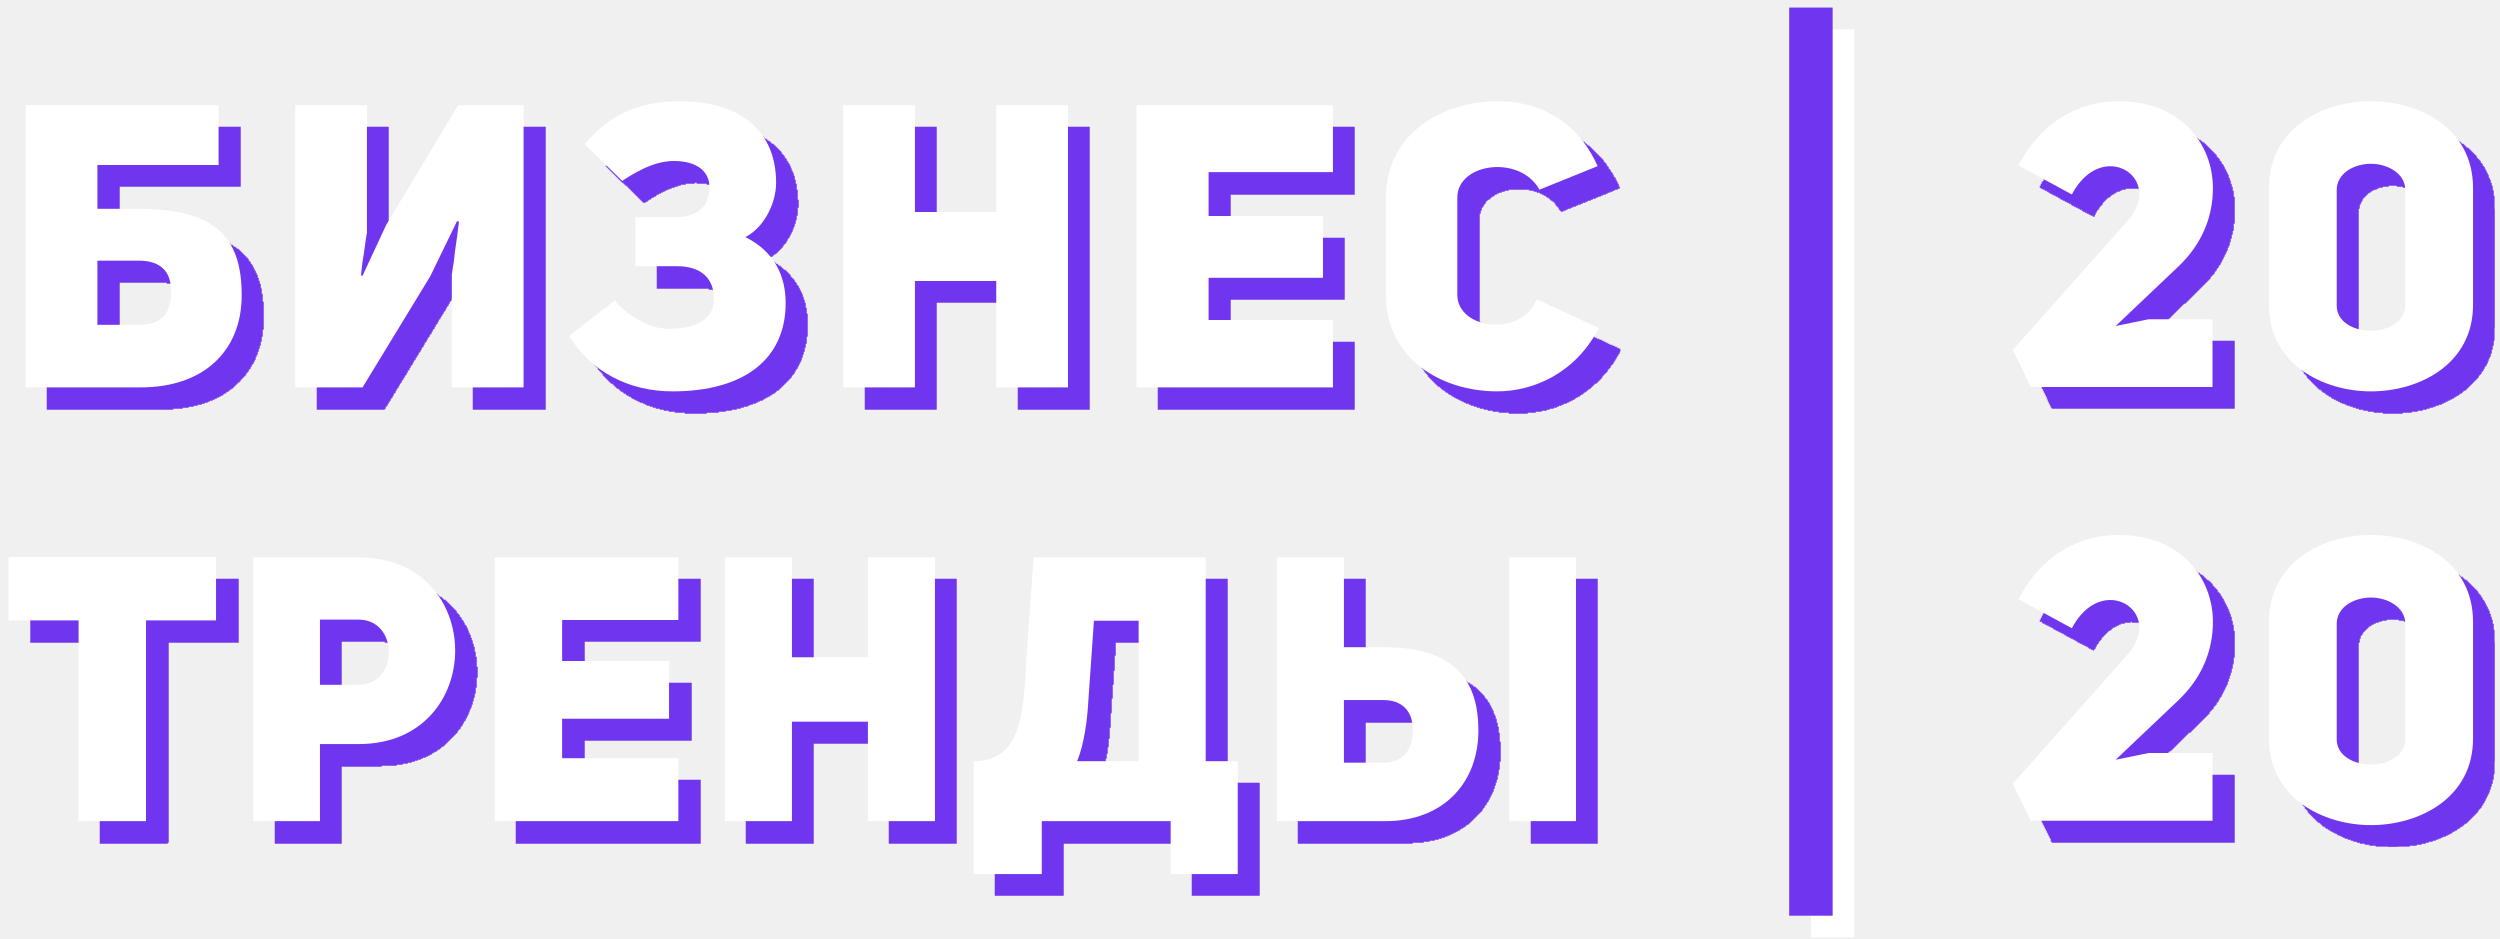
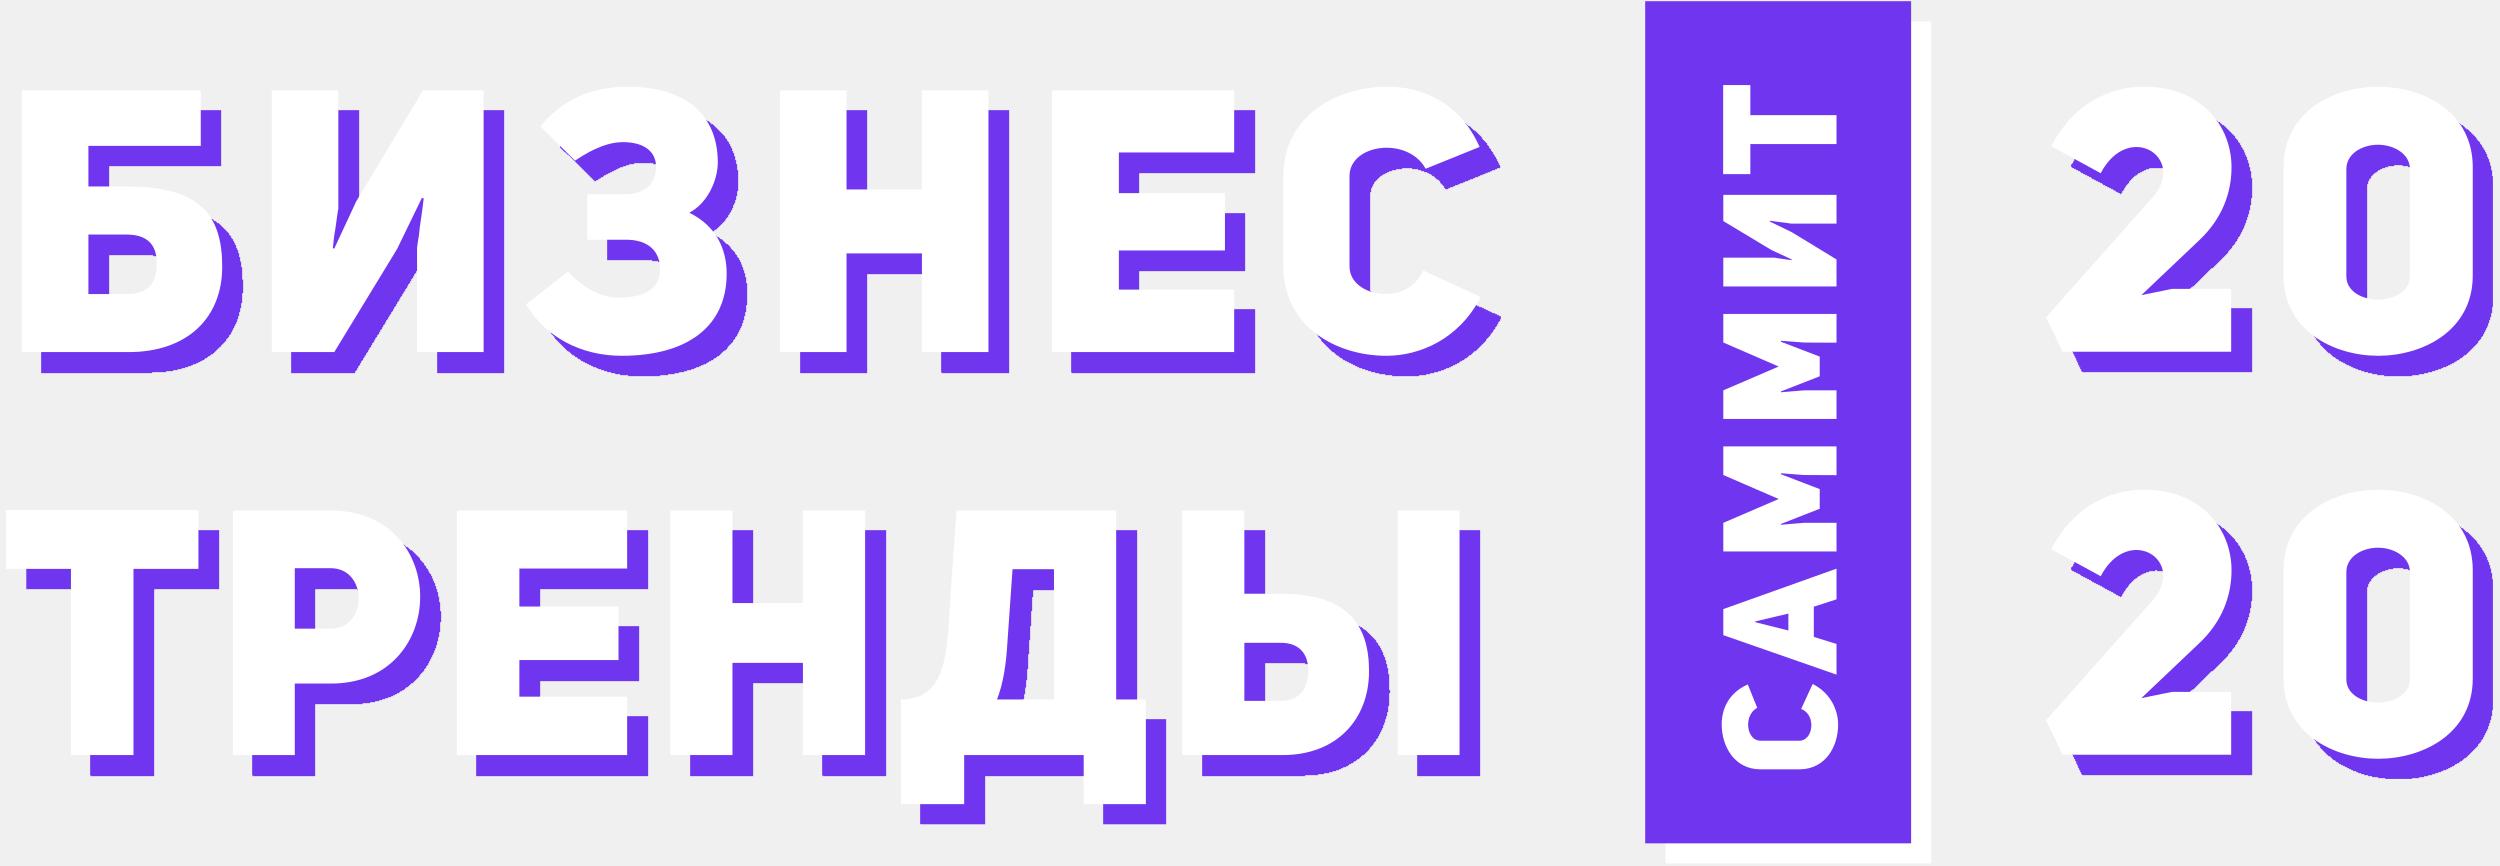
- <svg xmlns="http://www.w3.org/2000/svg" width="317" height="119" viewBox="0 0 317 119" fill="none">
+ <svg xmlns="http://www.w3.org/2000/svg" width="335" height="116" viewBox="0 0 335 116" fill="none">
  <g filter="url(#filter0_d)">
-     <path d="M30.647 37.446C30.647 30.32 27.564 26.479 17.607 26.479H12.351V20.92H27.715V13.339H3.254V49.121H17.86C25.795 49.121 30.647 44.522 30.647 37.446ZM12.351 41.186V33.049H17.557C20.387 33.049 21.701 34.414 21.701 36.992C21.701 39.569 20.69 41.186 17.607 41.186H12.351ZM57.292 49.121H66.389V13.339H58.101L48.953 28.551L45.971 34.97L45.769 34.919C45.87 33.959 45.971 33.049 46.123 32.241C46.325 30.876 46.476 29.562 46.527 29.562V13.339H37.43V49.121H45.971L54.563 35.02L57.949 28.046L58.202 28.096C58.05 29.36 57.898 30.522 57.747 31.483C57.595 32.342 57.595 33.151 57.444 33.757L57.292 34.818V49.121ZM94.518 30.067C97.096 28.703 98.41 25.519 98.41 23.194C98.41 16.674 94.013 12.833 86.078 12.833C80.822 12.833 76.981 14.805 74.151 18.292L78.901 22.941C80.114 22.133 82.742 20.414 85.421 20.414C88.453 20.414 89.97 21.779 89.97 23.801C89.97 26.176 88.352 27.541 85.674 27.541H80.569V33.757H85.876C88.858 33.757 90.525 35.273 90.525 37.851C90.525 40.428 88.403 41.692 84.764 41.692C82.54 41.692 79.963 40.378 77.941 38.103L72.18 42.601C74.858 47.049 79.659 49.627 85.269 49.627C94.367 49.627 99.623 45.533 99.623 38.407C99.623 35.172 98.309 31.938 94.518 30.067ZM116.013 35.627H126.324V49.121H135.421V13.339H126.324V26.884H116.013V13.339H106.916V49.121H116.013V35.627ZM153.25 21.829H169.019V13.339H144.103V49.121H169.019V40.58H153.25V35.223H167.755V27.389H153.25V21.829ZM194.845 37.952C192.874 42.854 184.788 41.742 184.788 37.396V25.064C184.788 20.617 192.773 19.606 195.199 24.053L202.578 21.071C199.747 14.703 194.39 12.833 189.993 12.833C182.817 12.833 175.741 16.978 175.741 25.064V37.396C175.741 45.533 182.817 49.627 189.842 49.627C194.34 49.627 199.747 47.403 202.729 41.591L194.845 37.952ZM27.394 78.663V70.633H1.085V78.663H9.965V104.121H18.514V78.663H27.394ZM32.115 104.121H40.57V94.344H45.529C53.606 94.344 57.715 88.44 57.715 82.489C57.715 76.585 53.653 70.68 45.482 70.68H32.115V104.121ZM40.57 86.834V78.568H45.482C50.583 78.568 50.583 86.834 45.482 86.834H40.57ZM71.278 78.616H86.015V70.68H62.729V104.121H86.015V96.139H71.278V91.132H84.834V83.811H71.278V78.616ZM100.416 91.51H110.051V104.121H118.553V70.68H110.051V83.339H100.416V70.68H91.914V104.121H100.416V91.51ZM132.098 110.828V104.121H148.441V110.828H156.943V96.517H152.881V70.68H131.059L130.256 81.875C129.737 89.432 130.067 96.517 123.455 96.517V110.828H132.098ZM144.379 96.517H136.585C137.483 94.297 137.861 91.368 138.002 88.865L138.711 78.71H144.379V96.517ZM187.459 92.644C187.459 86.267 184.484 82.064 175.415 82.064H170.408V70.68H161.906V104.121H175.651C183.067 104.121 187.459 99.209 187.459 92.644ZM199.834 70.68H191.38V104.121H199.834V70.68ZM170.408 96.706V88.77H175.415C177.729 88.77 179.146 90.093 179.146 92.549C179.146 94.675 178.249 96.706 175.415 96.706H170.408Z" fill="white" />
+     <path d="M29.776 35.738C29.776 28.754 26.754 24.99 16.997 24.99H11.846V19.542H26.903V12.113H2.931V47.179H17.245C25.021 47.179 29.776 42.672 29.776 35.738ZM11.846 39.403V31.429H16.948C19.721 31.429 21.009 32.766 21.009 35.292C21.009 37.818 20.018 39.403 16.997 39.403H11.846ZM55.888 47.179H64.803V12.113H56.68L47.716 27.021L44.793 33.311L44.595 33.261C44.694 32.321 44.793 31.429 44.942 30.637C45.14 29.299 45.289 28.011 45.338 28.011V12.113H36.423V47.179H44.793L53.213 33.361L56.532 26.526L56.779 26.575C56.631 27.813 56.482 28.953 56.334 29.893C56.185 30.735 56.185 31.528 56.037 32.122L55.888 33.162V47.179ZM92.37 28.507C94.896 27.169 96.183 24.049 96.183 21.771C96.183 15.382 91.874 11.617 84.098 11.617C78.947 11.617 75.183 13.549 72.409 16.966L77.065 21.523C78.254 20.731 80.829 19.047 83.454 19.047C86.426 19.047 87.912 20.384 87.912 22.365C87.912 24.693 86.327 26.03 83.702 26.03H78.7V32.122H83.9C86.822 32.122 88.457 33.608 88.457 36.134C88.457 38.66 86.377 39.898 82.811 39.898C80.631 39.898 78.105 38.611 76.124 36.382L70.478 40.79C73.103 45.148 77.808 47.675 83.306 47.675C92.221 47.675 97.372 43.663 97.372 36.679C97.372 33.509 96.084 30.339 92.37 28.507ZM113.435 33.955H123.539V47.179H132.454V12.113H123.539V25.386H113.435V12.113H104.52V47.179H113.435V33.955ZM149.927 20.433H165.38V12.113H140.962V47.179H165.38V38.809H149.927V33.559H164.142V25.882H149.927V20.433ZM190.69 36.233C188.758 41.038 180.834 39.948 180.834 35.688V23.603C180.834 19.245 188.659 18.254 191.037 22.613L198.268 19.691C195.494 13.45 190.244 11.617 185.935 11.617C178.902 11.617 171.968 15.679 171.968 23.603V35.688C171.968 43.663 178.902 47.675 185.787 47.675C190.195 47.675 195.494 45.495 198.417 39.799L190.69 36.233ZM26.588 76.23V68.361H0.805V76.23H9.507V101.179H17.886V76.23H26.588ZM31.215 101.179H39.5V91.598H44.36C52.276 91.598 56.303 85.812 56.303 79.979C56.303 74.193 52.322 68.407 44.314 68.407H31.215V101.179ZM39.5 84.238V76.138H44.314C49.313 76.138 49.313 84.238 44.314 84.238H39.5ZM69.595 76.184H84.037V68.407H61.217V101.179H84.037V93.357H69.595V88.45H82.879V81.275H69.595V76.184ZM98.149 88.82H107.592V101.179H115.924V68.407H107.592V80.813H98.149V68.407H89.817V101.179H98.149V88.82ZM129.198 107.752V101.179H145.214V107.752H153.546V93.727H149.565V68.407H128.18L127.393 79.378C126.884 86.784 127.208 93.727 120.728 93.727V107.752H129.198ZM141.233 93.727H133.596C134.475 91.551 134.845 88.681 134.984 86.228L135.679 76.276H141.233V93.727ZM183.452 89.931C183.452 83.682 180.536 79.563 171.649 79.563H166.742V68.407H158.41V101.179H171.88C179.147 101.179 183.452 96.365 183.452 89.931ZM195.579 68.407H187.294V101.179H195.579V68.407ZM166.742 93.912V86.136H171.649C173.917 86.136 175.305 87.432 175.305 89.839C175.305 91.922 174.426 93.912 171.649 93.912H166.742Z" fill="white" />
  </g>
  <g filter="url(#filter1_d)">
-     <path d="M262.707 24.66C266.548 17.382 274.583 22.588 269.782 27.995L255.227 44.37L257.501 49.071H280.547V40.479H272.461L268.266 41.338L276.15 33.858C279.385 30.826 280.598 27.237 280.598 23.851C280.598 18.241 276.504 12.833 268.62 12.833C263.717 12.833 258.916 15.31 255.934 20.97L262.707 24.66ZM300.644 49.627C306.759 49.627 313.582 46.19 313.582 38.659V23.851C313.582 16.22 306.759 12.833 300.644 12.833C294.579 12.833 287.706 16.22 287.706 23.851V38.659C287.706 46.19 294.579 49.627 300.644 49.627ZM300.644 20.768C302.665 20.768 304.99 21.931 304.99 24.104V38.76C304.99 40.833 302.716 41.944 300.644 41.944C298.471 41.944 296.297 40.833 296.297 38.76V24.104C296.297 21.981 298.471 20.768 300.644 20.768ZM262.707 79.66C266.548 72.382 274.583 77.588 269.782 82.995L255.227 99.37L257.501 104.071H280.547V95.479H272.461L268.266 96.338L276.15 88.858C279.385 85.826 280.598 82.237 280.598 78.851C280.598 73.241 276.504 67.833 268.62 67.833C263.717 67.833 258.916 70.31 255.934 75.97L262.707 79.66ZM300.644 104.626C306.759 104.626 313.582 101.19 313.582 93.659V78.851C313.582 71.22 306.759 67.833 300.644 67.833C294.579 67.833 287.706 71.22 287.706 78.851V93.659C287.706 101.19 294.579 104.626 300.644 104.626ZM300.644 75.768C302.665 75.768 304.99 76.931 304.99 79.104V93.76C304.99 95.832 302.716 96.944 300.644 96.944C298.471 96.944 296.297 95.832 296.297 93.76V79.104C296.297 76.981 298.471 75.768 300.644 75.768Z" fill="white" />
+     <path d="M281.492 23.207C285.256 16.075 293.131 21.176 288.426 26.476L274.162 42.523L276.39 47.13H298.976V38.71H291.051L286.94 39.552L294.667 32.221C297.837 29.25 299.025 25.733 299.025 22.415C299.025 16.917 295.013 11.617 287.287 11.617C282.483 11.617 277.777 14.044 274.855 19.591L281.492 23.207ZM318.671 47.675C324.664 47.675 331.35 44.306 331.35 36.927V22.415C331.35 14.936 324.664 11.617 318.671 11.617C312.727 11.617 305.991 14.936 305.991 22.415V36.927C305.991 44.306 312.727 47.675 318.671 47.675ZM318.671 19.393C320.652 19.393 322.93 20.532 322.93 22.662V37.026C322.93 39.056 320.701 40.146 318.671 40.146C316.541 40.146 314.411 39.056 314.411 37.026V22.662C314.411 20.582 316.541 19.393 318.671 19.393ZM281.492 77.207C285.256 70.075 293.131 75.176 288.426 80.476L274.162 96.523L276.39 101.13H298.976V92.71H291.051L286.94 93.552L294.667 86.221C297.837 83.25 299.025 79.733 299.025 76.415C299.025 70.917 295.013 65.617 287.287 65.617C282.483 65.617 277.777 68.044 274.855 73.591L281.492 77.207ZM318.671 101.674C324.664 101.674 331.35 98.306 331.35 90.927V76.415C331.35 68.936 324.664 65.617 318.671 65.617C312.727 65.617 305.991 68.936 305.991 76.415V90.927C305.991 98.306 312.727 101.674 318.671 101.674ZM318.671 73.393C320.652 73.393 322.93 74.532 322.93 76.662V91.026C322.93 93.056 320.701 94.146 318.671 94.146C316.541 94.146 314.411 93.056 314.411 91.026V76.662C314.411 74.582 316.541 73.393 318.671 73.393Z" fill="white" />
  </g>
  <g filter="url(#filter2_d)">
-     <rect x="226.87" y="0.959" width="5.51" height="115.152" fill="#7035EE" />
+     <rect x="220.455" y="0.16" width="35.636" height="112.848" fill="#7035EE" />
  </g>
+   <path d="M241.358 94.991C243.437 95.827 242.965 99.255 241.123 99.255L235.895 99.255C234.009 99.255 233.58 95.87 235.466 94.841L234.202 91.713C231.502 92.913 230.709 95.184 230.709 97.048C230.709 100.091 232.466 103.091 235.895 103.091L241.123 103.091C244.572 103.091 246.308 100.091 246.308 97.112C246.308 95.206 245.365 92.913 242.901 91.649L241.358 94.991ZM230.923 81.618L230.923 85.11L246.094 90.403L246.094 86.289L243.051 85.346L243.051 81.296L246.094 80.311L246.094 76.197L230.923 81.618ZM239.644 84.489L235.209 83.375L235.209 83.267L239.644 82.218L239.644 84.489ZM246.094 73.894L246.094 70.059L241.723 70.059L238.659 70.316L238.637 70.209L243.844 68.174L243.844 65.538L238.637 63.545L238.659 63.417L241.723 63.652L246.094 63.674L246.094 59.817L230.923 59.817L230.923 63.652L238.337 66.867L230.923 70.059L230.923 73.894L246.094 73.894ZM246.094 56.141L246.094 52.306L241.723 52.306L238.659 52.563L238.637 52.456L243.844 50.42L243.844 47.785L238.637 45.792L238.659 45.663L241.723 45.899L246.094 45.92L246.094 42.064L230.923 42.064L230.923 45.899L238.337 49.113L230.923 52.306L230.923 56.141L246.094 56.141ZM246.094 29.967L246.094 26.11L230.923 26.11L230.923 29.624L237.373 33.502L240.094 34.767L240.073 34.852C239.666 34.809 239.28 34.767 238.937 34.702C238.359 34.617 237.802 34.552 237.802 34.531L230.923 34.531L230.923 38.388L246.094 38.388L246.094 34.767L240.116 31.124L237.159 29.688L237.18 29.581C237.716 29.645 238.209 29.71 238.616 29.774C238.98 29.838 239.323 29.838 239.58 29.903L240.03 29.967L246.094 29.967ZM234.545 11.399L230.902 11.399L230.902 23.334L234.545 23.334L234.545 19.305L246.094 19.305L246.094 15.427L234.545 15.427L234.545 11.399Z" fill="white" />
  <defs>
-     <filter id="filter0_d" x="1.085" y="12.834" width="204.399" height="100.75" filterUnits="userSpaceOnUse" color-interpolation-filters="sRGB">
+     <filter id="filter0_d" x="0.806" y="11.617" width="200.311" height="98.835" filterUnits="userSpaceOnUse" color-interpolation-filters="sRGB">
      <feFlood flood-opacity="0" result="BackgroundImageFix" />
      <feColorMatrix in="SourceAlpha" type="matrix" values="0 0 0 0 0 0 0 0 0 0 0 0 0 0 0 0 0 0 127 0" />
-       <feOffset dx="2.755" dy="2.755" />
+       <feOffset dx="2.7" dy="2.7" />
      <feColorMatrix type="matrix" values="0 0 0 0 0.439 0 0 0 0 0.208 0 0 0 0 0.933 0 0 0 1 0" />
      <feBlend mode="normal" in2="BackgroundImageFix" result="effect1_dropShadow" />
      <feBlend mode="normal" in="SourceGraphic" in2="effect1_dropShadow" result="shape" />
    </filter>
-     <filter id="filter1_d" x="255.227" y="12.834" width="61.11" height="94.548" filterUnits="userSpaceOnUse" color-interpolation-filters="sRGB">
+     <filter id="filter1_d" x="274.161" y="11.617" width="59.888" height="92.757" filterUnits="userSpaceOnUse" color-interpolation-filters="sRGB">
      <feFlood flood-opacity="0" result="BackgroundImageFix" />
      <feColorMatrix in="SourceAlpha" type="matrix" values="0 0 0 0 0 0 0 0 0 0 0 0 0 0 0 0 0 0 127 0" />
-       <feOffset dx="2.755" dy="2.755" />
+       <feOffset dx="2.7" dy="2.7" />
      <feColorMatrix type="matrix" values="0 0 0 0 0.439 0 0 0 0 0.208 0 0 0 0 0.933 0 0 0 1 0" />
      <feBlend mode="normal" in2="BackgroundImageFix" result="effect1_dropShadow" />
      <feBlend mode="normal" in="SourceGraphic" in2="effect1_dropShadow" result="shape" />
    </filter>
-     <filter id="filter2_d" x="226.87" y="0.959" width="8.264" height="117.906" filterUnits="userSpaceOnUse" color-interpolation-filters="sRGB">
+     <filter id="filter2_d" x="220.455" y="0.16" width="38.336" height="115.548" filterUnits="userSpaceOnUse" color-interpolation-filters="sRGB">
      <feFlood flood-opacity="0" result="BackgroundImageFix" />
      <feColorMatrix in="SourceAlpha" type="matrix" values="0 0 0 0 0 0 0 0 0 0 0 0 0 0 0 0 0 0 127 0" />
-       <feOffset dx="2.755" dy="2.755" />
+       <feOffset dx="2.7" dy="2.7" />
      <feColorMatrix type="matrix" values="0 0 0 0 1 0 0 0 0 1 0 0 0 0 1 0 0 0 1 0" />
      <feBlend mode="normal" in2="BackgroundImageFix" result="effect1_dropShadow" />
      <feBlend mode="normal" in="SourceGraphic" in2="effect1_dropShadow" result="shape" />
    </filter>
  </defs>
</svg>
